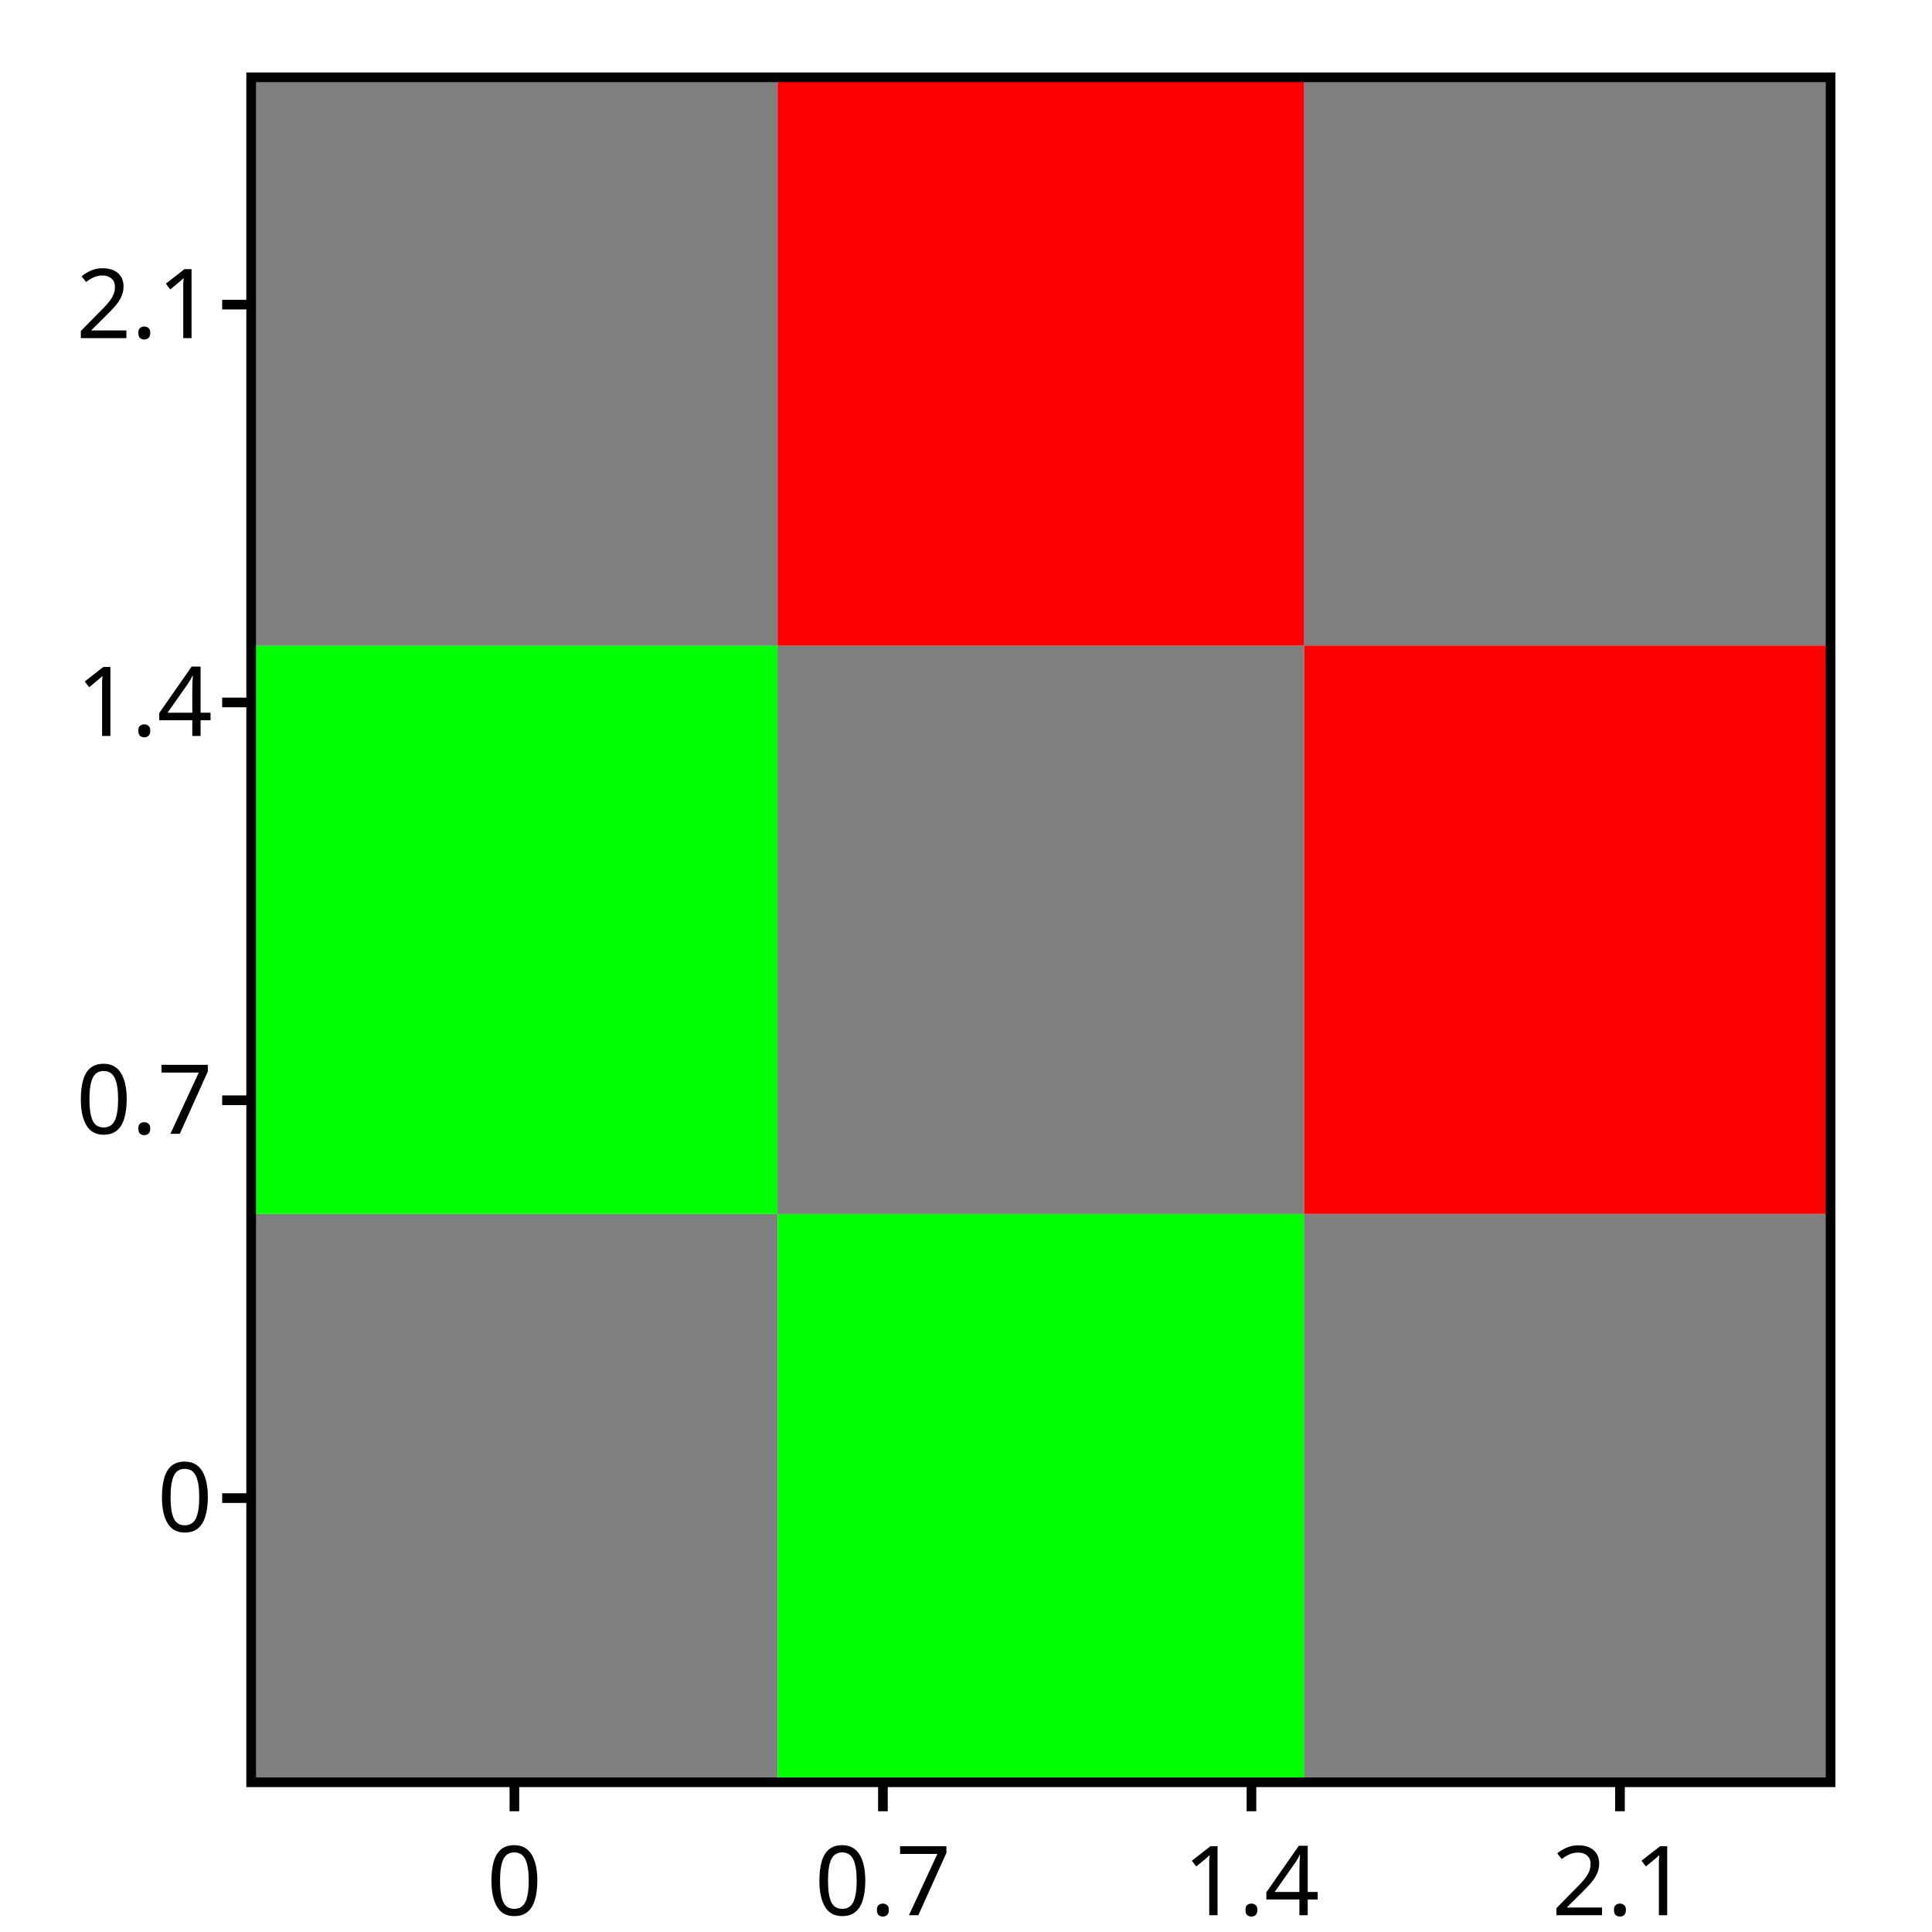
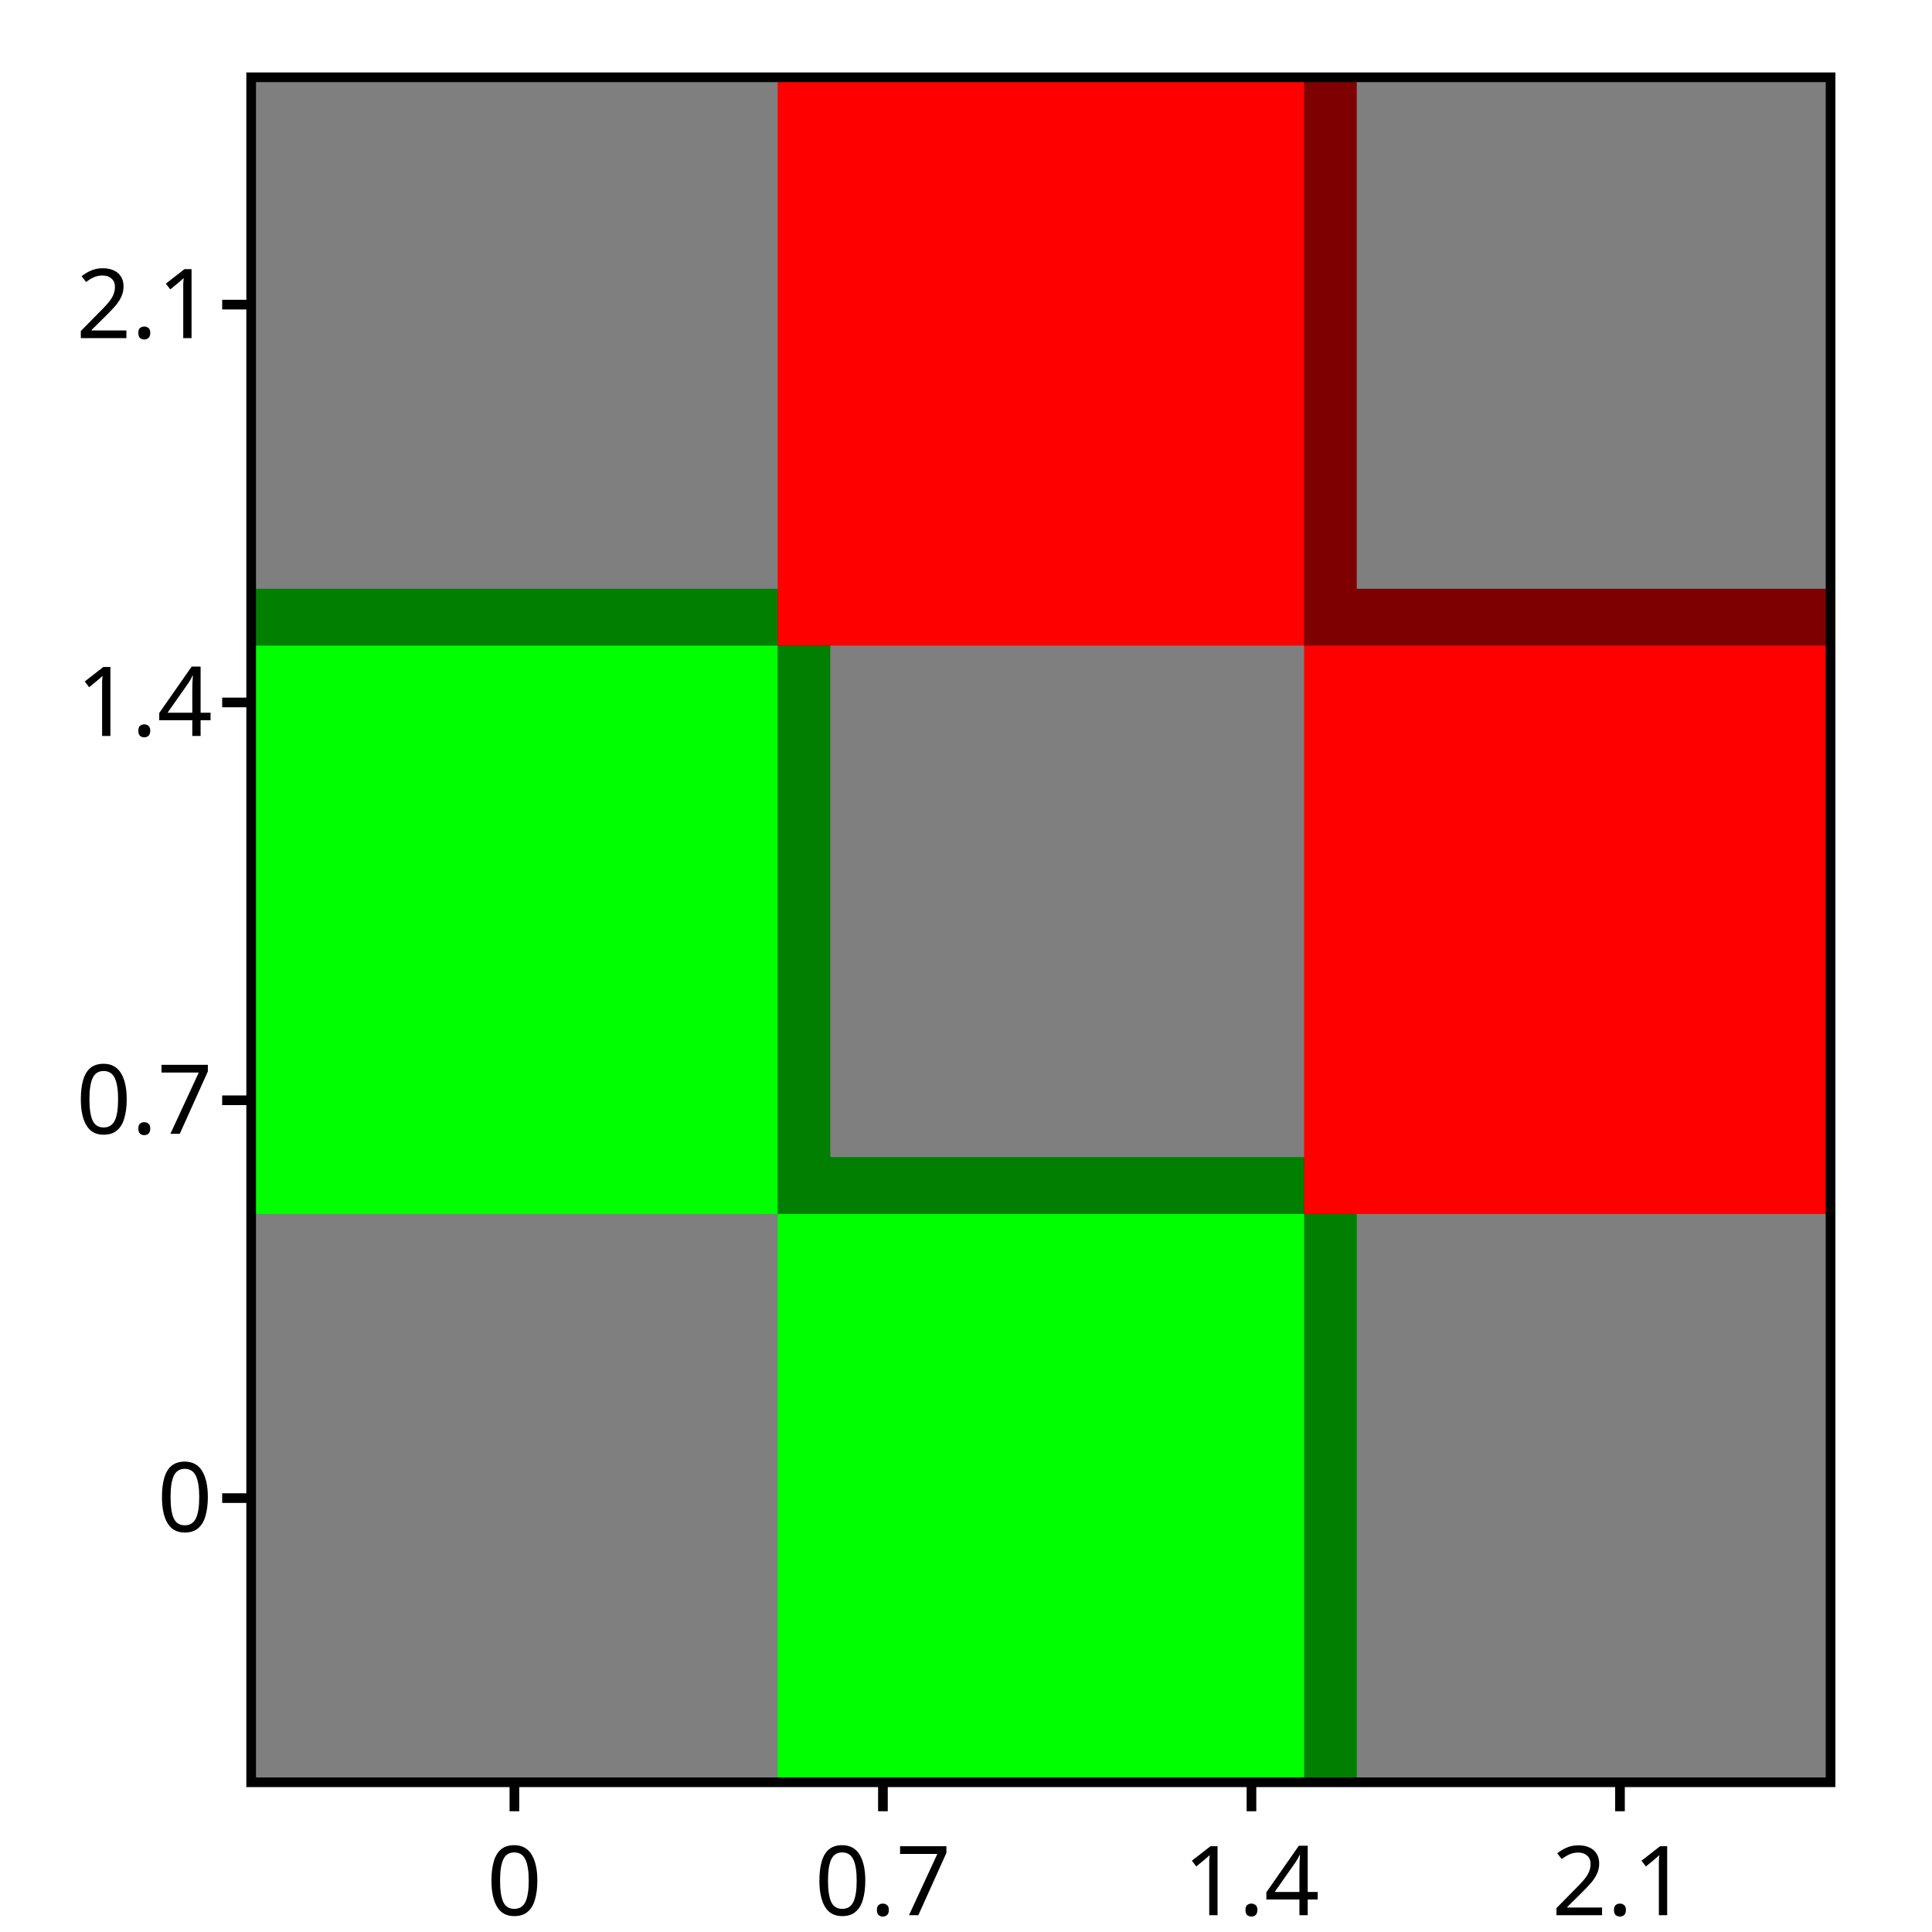
<svg xmlns="http://www.w3.org/2000/svg" viewBox="0 0 200 200" id="svg00003">
  <clipPath id="clipPath00003">
    <rect x="26" y="8" width="163.5" height="176.5" id="rect00021" />
  </clipPath>
  <g id="g00005" clip-path="url(#clipPath00003)">
    <g id="g00006">
-       <rect stroke-width="0" fill="rgb(0, 0, 0)" fill-opacity="0.5" x="26" y="125.667" width="54.5" height="58.833" id="rect00022" />
-       <rect stroke-width="0" fill="rgb(0, 255, 0)" fill-opacity="1" x="26" y="66.833" width="54.5" height="58.833" id="rect00023" />
-       <rect stroke-width="0" fill="rgb(0, 0, 0)" fill-opacity="0.5" x="26" y="8" width="54.5" height="58.833" id="rect00024" />
-       <rect stroke-width="0" fill="rgb(0, 255, 0)" fill-opacity="1" x="80.5" y="125.667" width="54.5" height="58.833" id="rect00025" />
-       <rect stroke-width="0" fill="rgb(0, 0, 0)" fill-opacity="0.5" x="80.5" y="66.833" width="54.5" height="58.833" id="rect00026" />
-       <rect stroke-width="0" fill="rgb(255, 0, 0)" fill-opacity="1" x="80.5" y="8" width="54.5" height="58.833" id="rect00027" />
-       <rect stroke-width="0" fill="rgb(0, 0, 0)" fill-opacity="0.5" x="135" y="125.667" width="54.5" height="58.833" id="rect00028" />
-       <rect stroke-width="0" fill="rgb(255, 0, 0)" fill-opacity="1" x="135" y="66.833" width="54.5" height="58.833" id="rect00029" />
-       <rect stroke-width="0" fill="rgb(0, 0, 0)" fill-opacity="0.5" x="135" y="8" width="54.5" height="58.833" id="rect00030" />
+       <rect stroke-width="0" fill="rgb(0, 0, 0)" fill-opacity="0.5" x="26" y="119.783" width="59.95" height="64.717" id="rect00022" />
+       <rect stroke-width="0" fill="rgb(0, 255, 0)" fill-opacity="1" x="26" y="60.95" width="59.95" height="64.717" id="rect00023" />
+       <rect stroke-width="0" fill="rgb(0, 0, 0)" fill-opacity="0.5" x="26" y="2.117" width="59.95" height="64.717" id="rect00024" />
+       <rect stroke-width="0" fill="rgb(0, 255, 0)" fill-opacity="1" x="80.5" y="119.783" width="59.95" height="64.717" id="rect00025" />
+       <rect stroke-width="0" fill="rgb(0, 0, 0)" fill-opacity="0.5" x="80.5" y="60.95" width="59.95" height="64.717" id="rect00026" />
+       <rect stroke-width="0" fill="rgb(255, 0, 0)" fill-opacity="1" x="80.5" y="2.117" width="59.95" height="64.717" id="rect00027" />
+       <rect stroke-width="0" fill="rgb(0, 0, 0)" fill-opacity="0.5" x="135" y="119.783" width="59.95" height="64.717" id="rect00028" />
+       <rect stroke-width="0" fill="rgb(255, 0, 0)" fill-opacity="1" x="135" y="60.95" width="59.95" height="64.717" id="rect00029" />
+       <rect stroke-width="0" fill="rgb(0, 0, 0)" fill-opacity="0.5" x="135" y="2.117" width="59.95" height="64.717" id="rect00030" />
    </g>
  </g>
  <rect stroke-width="1" stroke="black" fill="none" x="26" y="8" width="163.5" height="176.5" id="rect00021" />
  <line x1="53.25" y1="184.5" x2="53.25" y2="187.5" stroke-width="1" stroke="black" id="line00017" />
  <text x="53.25" y="190.5" font-size="10" font-family="sans-serif" text-anchor="middle" dominant-baseline="hanging" id="text00017">
0   </text>
  <line x1="91.4" y1="184.5" x2="91.4" y2="187.5" stroke-width="1" stroke="black" id="line00018" />
  <text x="91.4" y="190.5" font-size="10" font-family="sans-serif" text-anchor="middle" dominant-baseline="hanging" id="text00018">
0.7   </text>
  <line x1="129.55" y1="184.5" x2="129.55" y2="187.5" stroke-width="1" stroke="black" id="line00019" />
  <text x="129.55" y="190.5" font-size="10" font-family="sans-serif" text-anchor="middle" dominant-baseline="hanging" id="text00019">
1.4   </text>
  <line x1="167.7" y1="184.5" x2="167.7" y2="187.5" stroke-width="1" stroke="black" id="line00020" />
  <text x="167.7" y="190.5" font-size="10" font-family="sans-serif" text-anchor="middle" dominant-baseline="hanging" id="text00020">
2.1   </text>
  <line x1="26" y1="155.083" x2="23" y2="155.083" stroke-width="1" stroke="black" id="line00021" />
  <text x="22" y="155.083" font-size="10" font-family="sans-serif" text-anchor="end" dominant-baseline="middle" id="text00021">
0   </text>
  <line x1="26" y1="113.9" x2="23" y2="113.9" stroke-width="1" stroke="black" id="line00022" />
  <text x="22" y="113.9" font-size="10" font-family="sans-serif" text-anchor="end" dominant-baseline="middle" id="text00022">
0.7   </text>
  <line x1="26" y1="72.717" x2="23" y2="72.717" stroke-width="1" stroke="black" id="line00023" />
  <text x="22" y="72.717" font-size="10" font-family="sans-serif" text-anchor="end" dominant-baseline="middle" id="text00023">
1.4   </text>
  <line x1="26" y1="31.533" x2="23" y2="31.533" stroke-width="1" stroke="black" id="line00024" />
  <text x="22" y="31.533" font-size="10" font-family="sans-serif" text-anchor="end" dominant-baseline="middle" id="text00024">
2.1   </text>
</svg>
